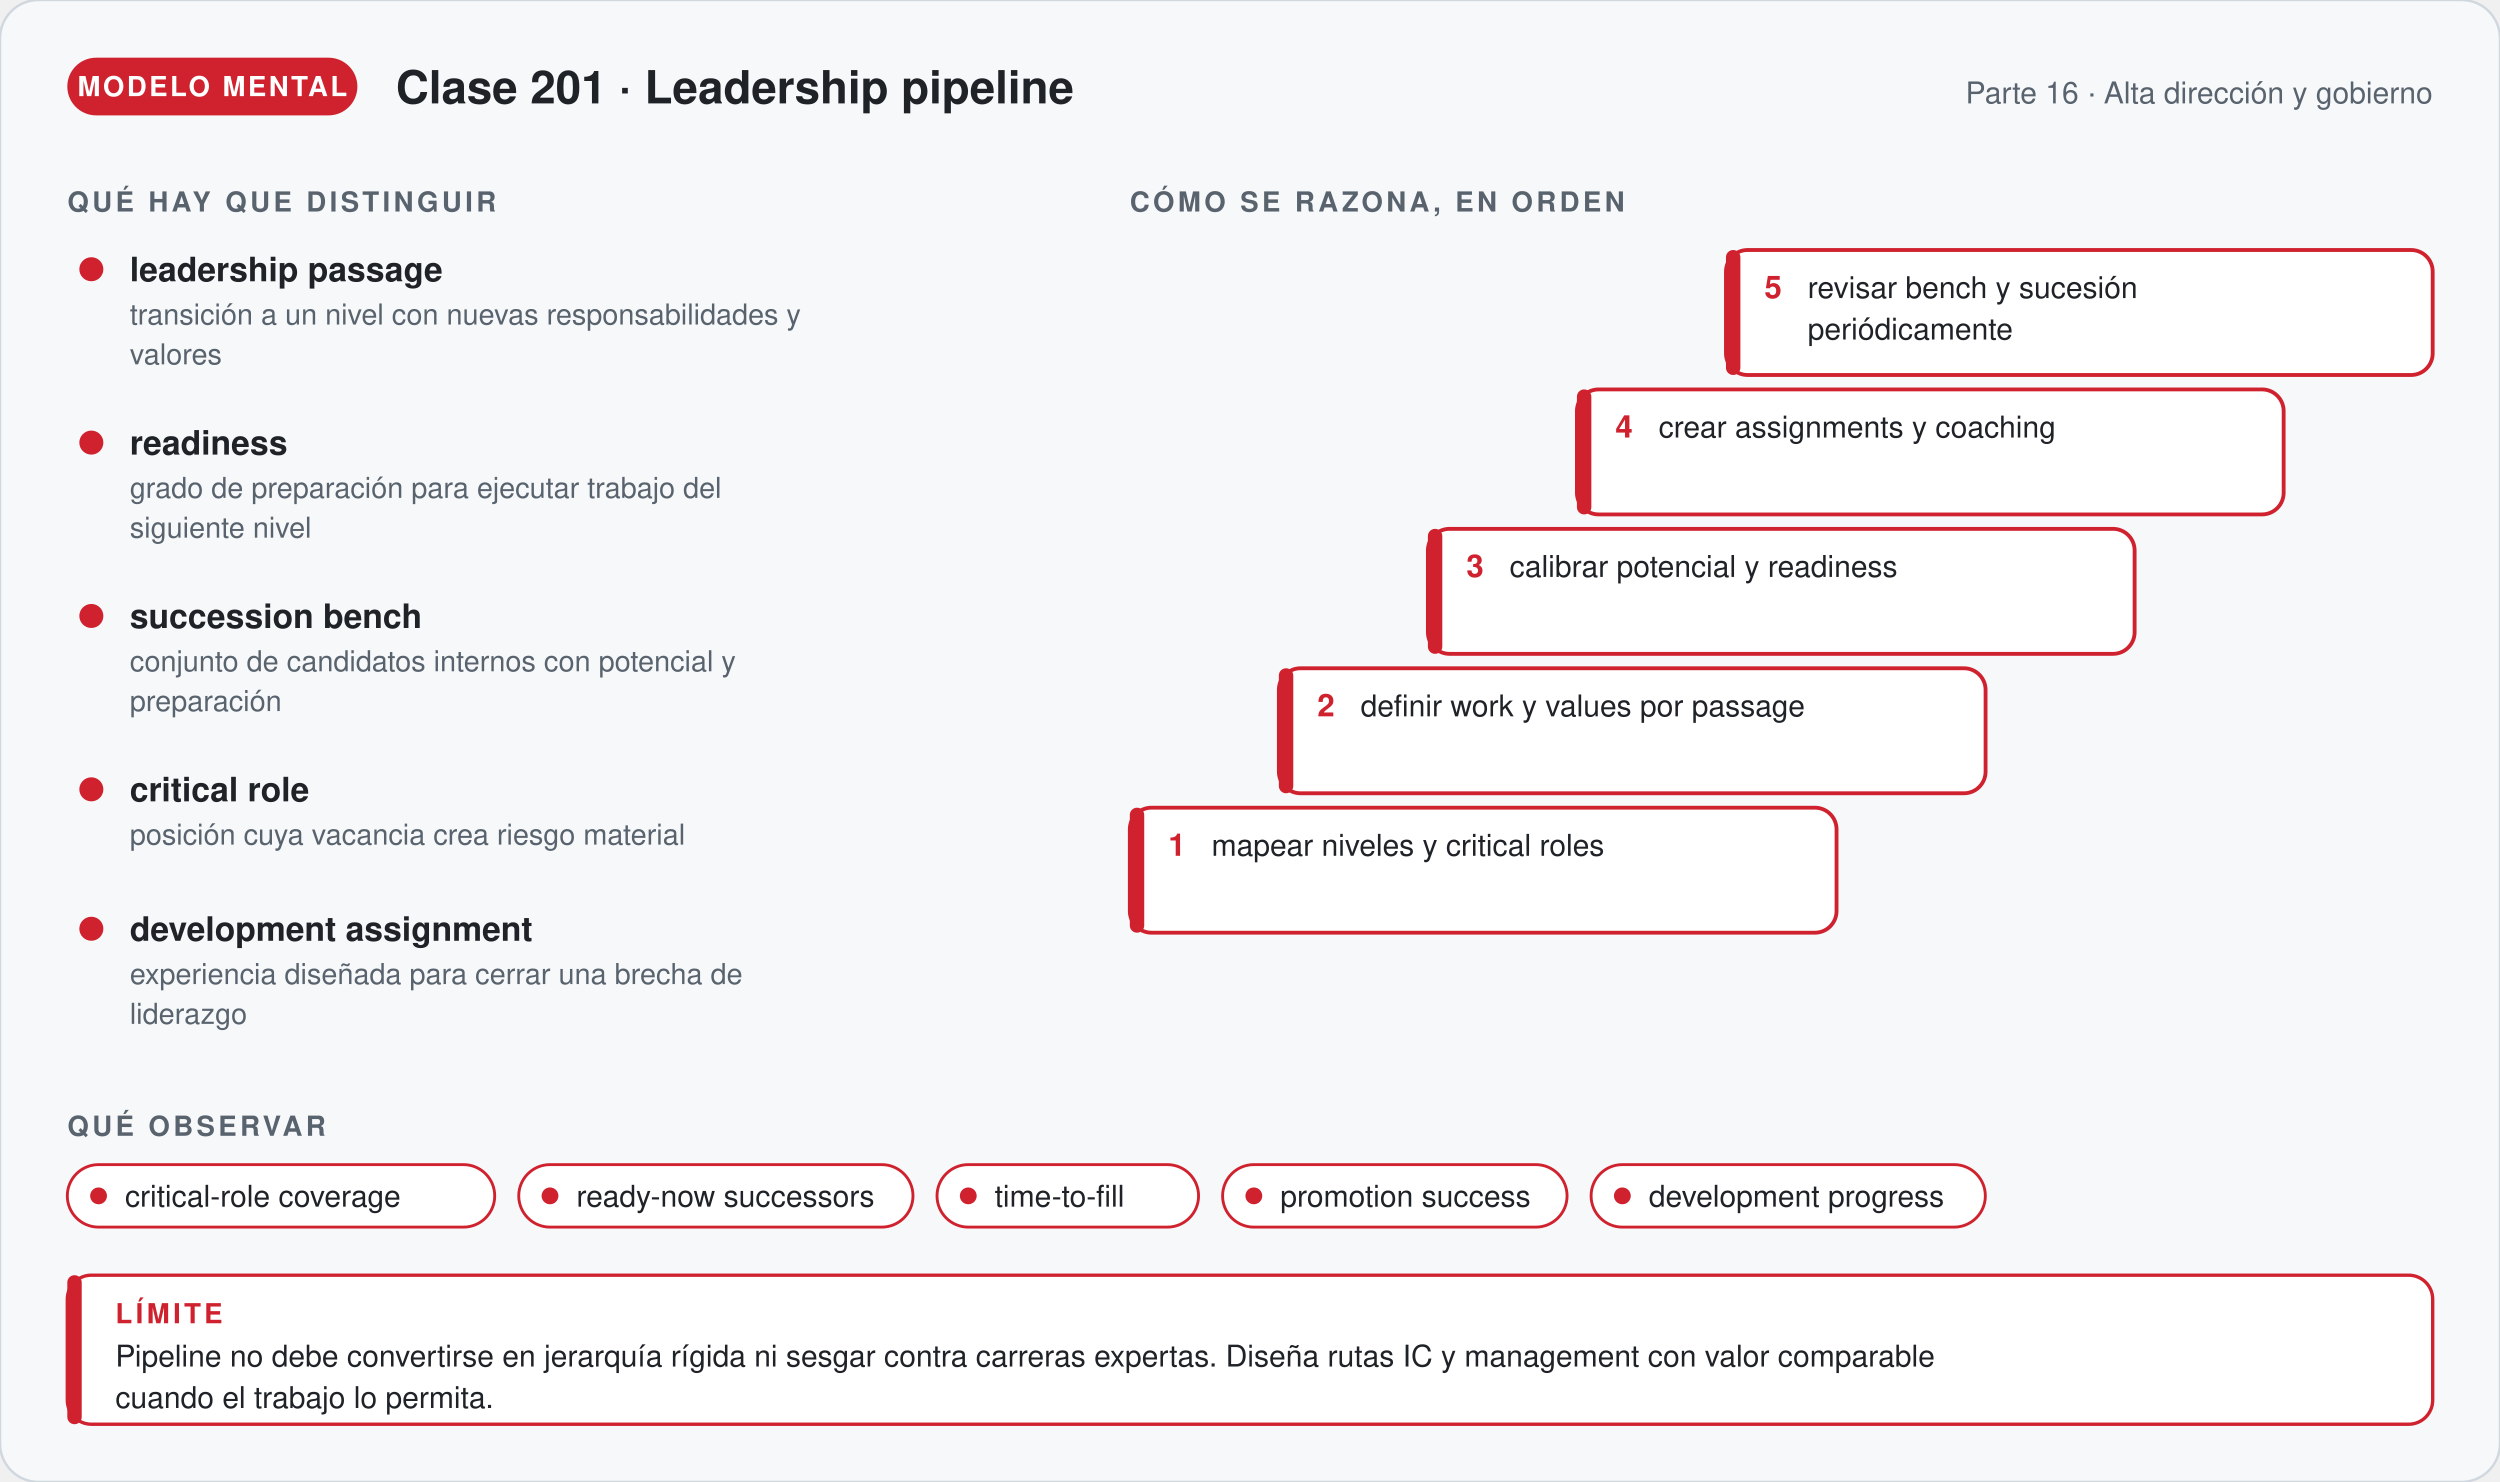
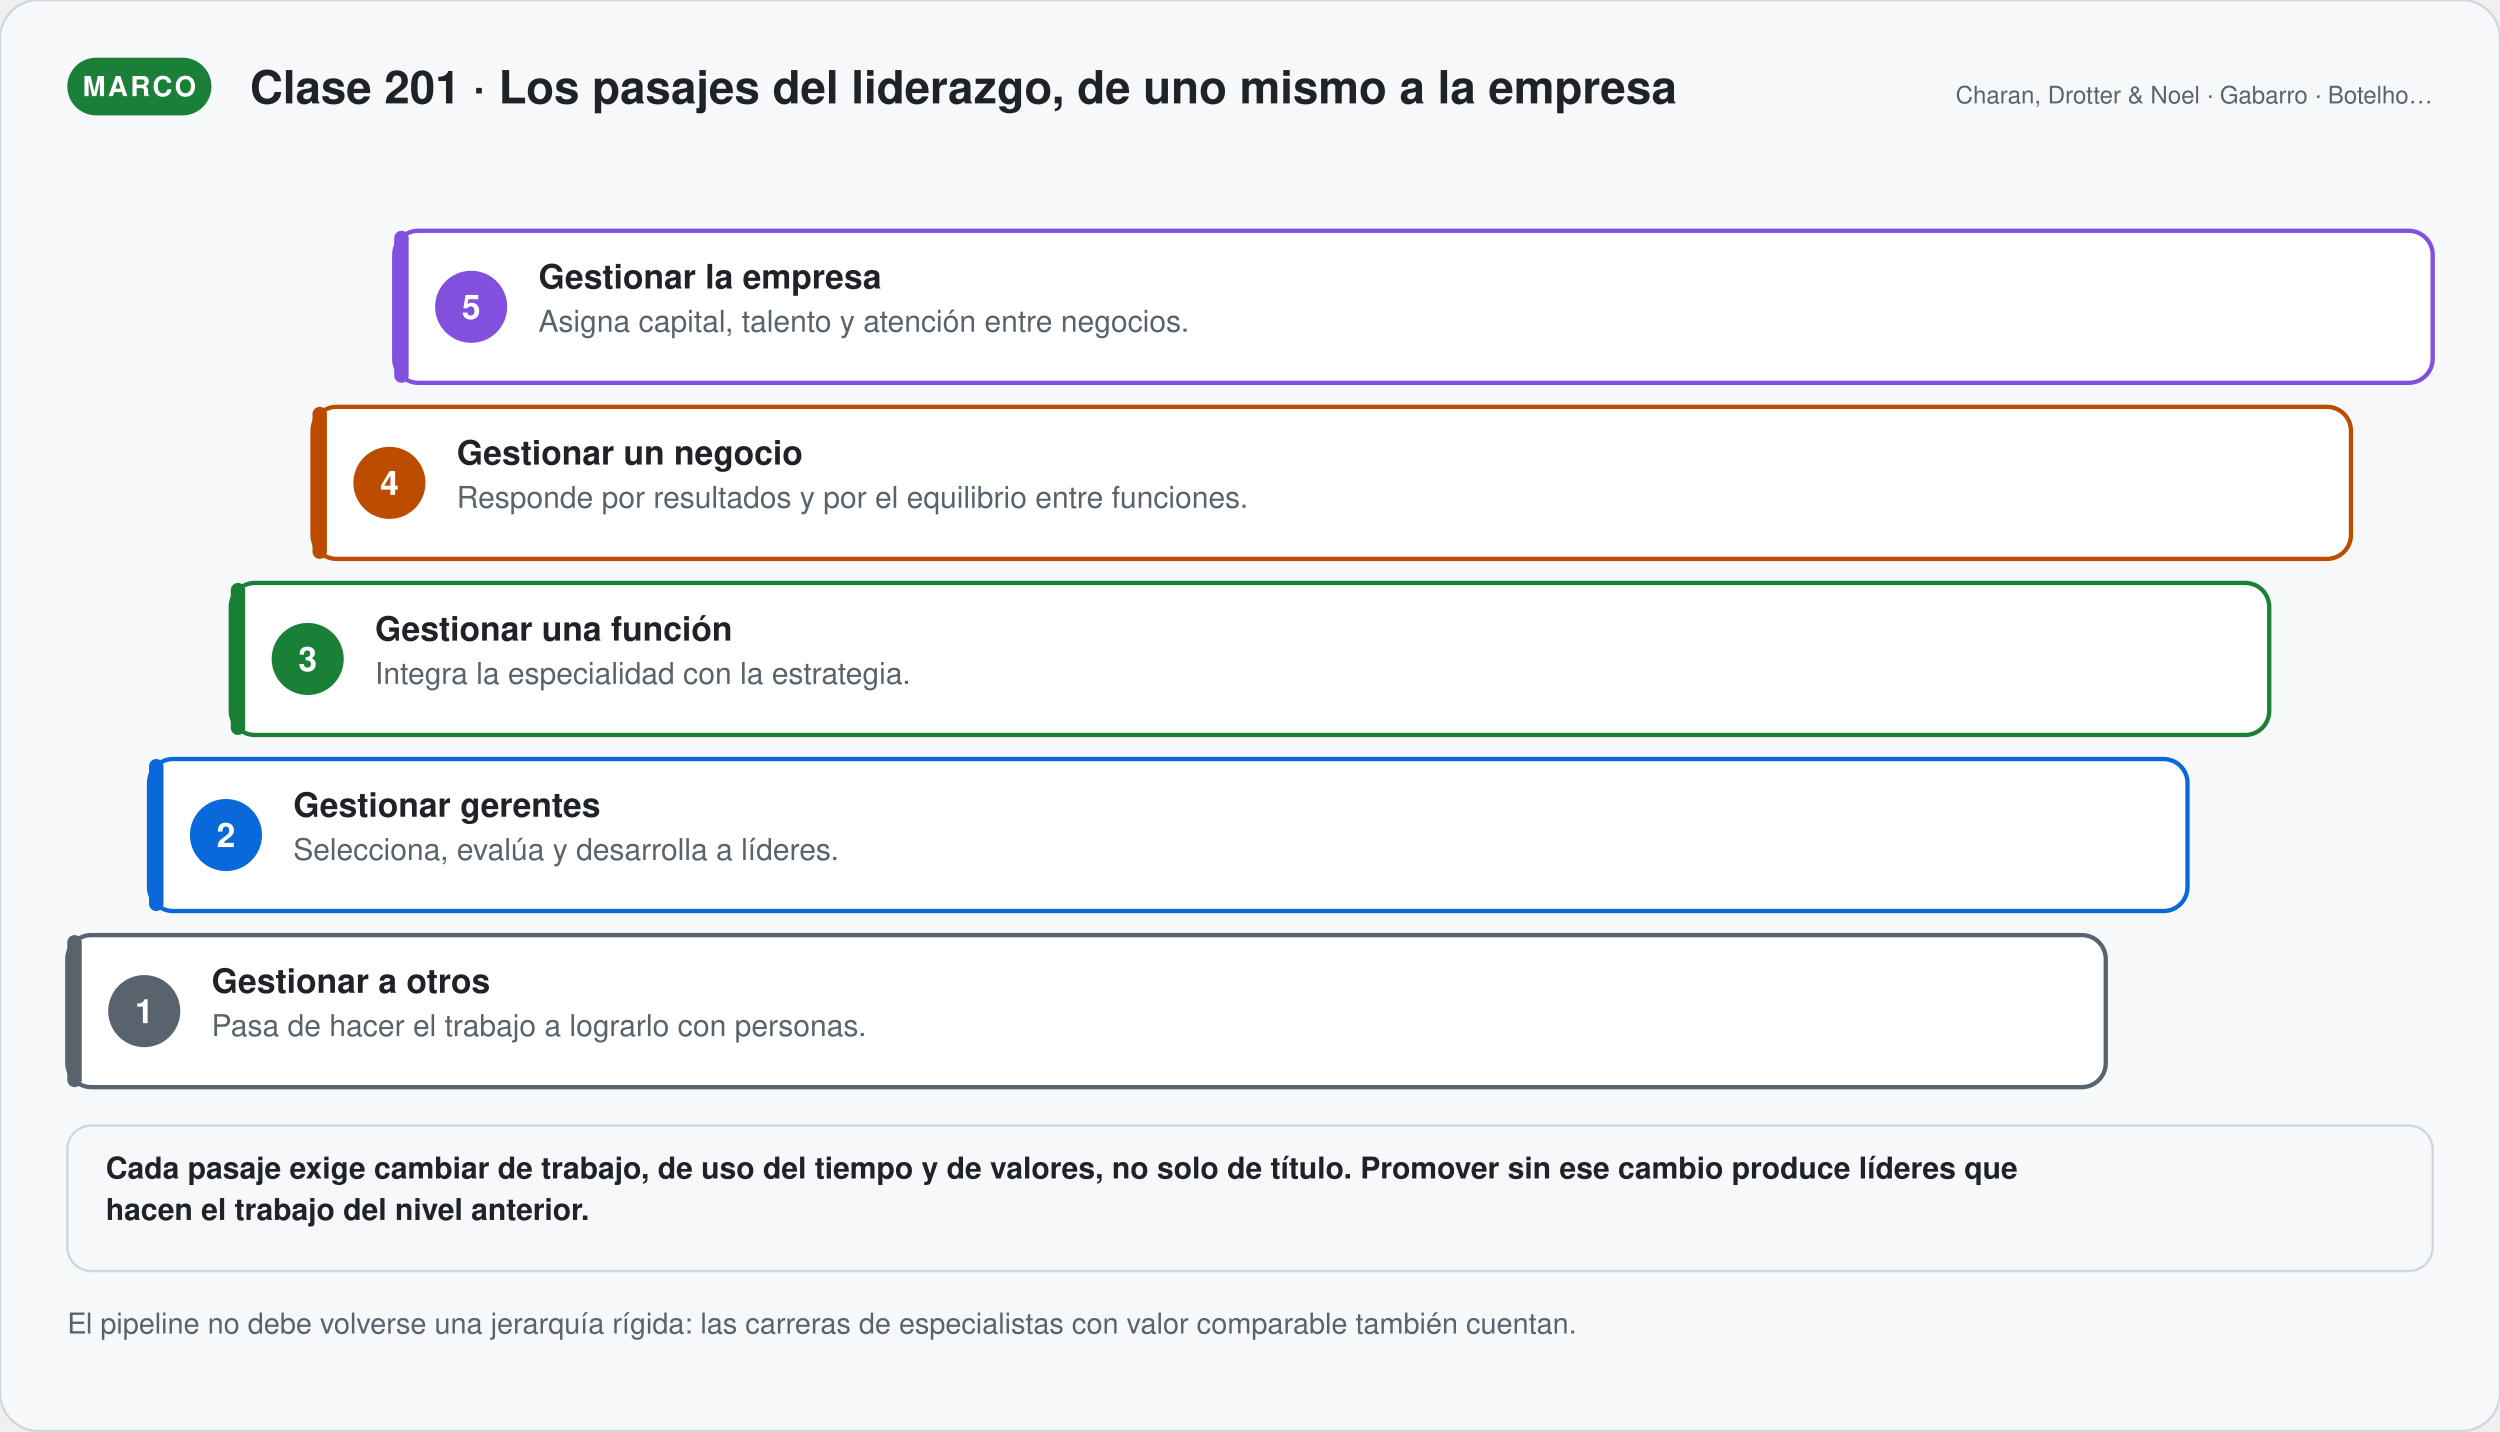
- <svg xmlns="http://www.w3.org/2000/svg" viewBox="0 0 1040 616.48" width="1040" role="img" aria-labelledby="t-g201 d-g201" font-family="'Segoe UI', 'Helvetica Neue', Helvetica, Arial, sans-serif">
+ <svg xmlns="http://www.w3.org/2000/svg" viewBox="0 0 1040 595.31" width="1040" role="img" aria-labelledby="t-s201 d-s201" font-family="'Segoe UI', 'Helvetica Neue', Helvetica, Arial, sans-serif">
  <defs>
-     <marker id="p-g201" viewBox="0 0 10 10" refX="8" refY="5" markerWidth="7" markerHeight="7" orient="auto">
+     <marker id="p-s201" viewBox="0 0 10 10" refX="8" refY="5" markerWidth="7" markerHeight="7" orient="auto">
      <path d="M1,1 L9,5 L1,9 Z" fill="#59636e" />
    </marker>
  </defs>
-   <rect width="1040" height="616.48" rx="16" fill="#f6f8fa" stroke="#d0d7de" />
-   <rect x="28" y="24" width="120.67" height="24" rx="12" fill="#cf222e" />
-   <text x="88.335" y="40" font-size="11.5" font-weight="700" fill="#ffffff" text-anchor="middle" letter-spacing="1">MODELO MENTAL</text>
-   <text x="164.67" y="43" font-size="19" font-weight="700" fill="#1f2328" text-anchor="start">Clase 201 · Leadership pipeline</text>
-   <text x="1012" y="43" font-size="12.5" font-weight="400" fill="#59636e" text-anchor="end">Parte 16 · Alta dirección y gobierno</text>
-   <text x="28" y="88" font-size="11.5" font-weight="700" fill="#59636e" text-anchor="start" letter-spacing="1.4">QUÉ HAY QUE DISTINGUIR</text>
-   <circle cx="38" cy="112" r="5" fill="#cf222e" />
-   <text x="54" y="117" font-size="14" font-weight="700" fill="#1f2328" text-anchor="start">leadership passage</text>
-   <text x="54" y="135" font-size="12" font-weight="400" fill="#59636e" text-anchor="start">transición a un nivel con nuevas responsabilidades y</text>
-   <text x="54" y="151.56" font-size="12" font-weight="400" fill="#59636e" text-anchor="start">valores</text>
-   <circle cx="38" cy="184.12" r="5" fill="#cf222e" />
-   <text x="54" y="189.12" font-size="14" font-weight="700" fill="#1f2328" text-anchor="start">readiness</text>
-   <text x="54" y="207.12" font-size="12" font-weight="400" fill="#59636e" text-anchor="start">grado de preparación para ejecutar trabajo del</text>
-   <text x="54" y="223.68" font-size="12" font-weight="400" fill="#59636e" text-anchor="start">siguiente nivel</text>
-   <circle cx="38" cy="256.24" r="5" fill="#cf222e" />
-   <text x="54" y="261.24" font-size="14" font-weight="700" fill="#1f2328" text-anchor="start">succession bench</text>
-   <text x="54" y="279.24" font-size="12" font-weight="400" fill="#59636e" text-anchor="start">conjunto de candidatos internos con potencial y</text>
-   <text x="54" y="295.8" font-size="12" font-weight="400" fill="#59636e" text-anchor="start">preparación</text>
-   <circle cx="38" cy="328.36" r="5" fill="#cf222e" />
-   <text x="54" y="333.36" font-size="14" font-weight="700" fill="#1f2328" text-anchor="start">critical role</text>
-   <text x="54" y="351.36" font-size="12" font-weight="400" fill="#59636e" text-anchor="start">posición cuya vacancia crea riesgo material</text>
-   <circle cx="38" cy="386.36" r="5" fill="#cf222e" />
-   <text x="54" y="391.36" font-size="14" font-weight="700" fill="#1f2328" text-anchor="start">development assignment</text>
-   <text x="54" y="409.36" font-size="12" font-weight="400" fill="#59636e" text-anchor="start">experiencia diseñada para cerrar una brecha de</text>
-   <text x="54" y="425.92" font-size="12" font-weight="400" fill="#59636e" text-anchor="start">liderazgo</text>
-   <text x="470" y="88" font-size="11.5" font-weight="700" fill="#59636e" text-anchor="start" letter-spacing="1.4">CÓMO SE RAZONA, EN ORDEN</text>
-   <rect x="470" y="336" width="294" height="52" rx="9" fill="#ffffff" stroke="#cf222e" stroke-width="1.6" />
-   <rect x="470" y="336" width="6" height="52" rx="3" fill="#cf222e" />
-   <text x="486" y="356" font-size="13" font-weight="800" fill="#cf222e" text-anchor="start">1</text>
-   <text x="504" y="356" font-size="12.5" font-weight="400" fill="#1f2328" text-anchor="start">mapear niveles y critical roles</text>
-   <rect x="532" y="278" width="294" height="52" rx="9" fill="#ffffff" stroke="#cf222e" stroke-width="1.6" />
-   <rect x="532" y="278" width="6" height="52" rx="3" fill="#cf222e" />
-   <text x="548" y="298" font-size="13" font-weight="800" fill="#cf222e" text-anchor="start">2</text>
-   <text x="566" y="298" font-size="12.5" font-weight="400" fill="#1f2328" text-anchor="start">definir work y values por passage</text>
-   <rect x="594" y="220" width="294" height="52" rx="9" fill="#ffffff" stroke="#cf222e" stroke-width="1.6" />
-   <rect x="594" y="220" width="6" height="52" rx="3" fill="#cf222e" />
-   <text x="610" y="240" font-size="13" font-weight="800" fill="#cf222e" text-anchor="start">3</text>
-   <text x="628" y="240" font-size="12.5" font-weight="400" fill="#1f2328" text-anchor="start">calibrar potencial y readiness</text>
-   <rect x="656" y="162" width="294" height="52" rx="9" fill="#ffffff" stroke="#cf222e" stroke-width="1.6" />
-   <rect x="656" y="162" width="6" height="52" rx="3" fill="#cf222e" />
-   <text x="672" y="182" font-size="13" font-weight="800" fill="#cf222e" text-anchor="start">4</text>
-   <text x="690" y="182" font-size="12.5" font-weight="400" fill="#1f2328" text-anchor="start">crear assignments y coaching</text>
-   <rect x="718" y="104" width="294" height="52" rx="9" fill="#ffffff" stroke="#cf222e" stroke-width="1.6" />
-   <rect x="718" y="104" width="6" height="52" rx="3" fill="#cf222e" />
-   <text x="734" y="124" font-size="13" font-weight="800" fill="#cf222e" text-anchor="start">5</text>
-   <text x="752" y="124" font-size="12.5" font-weight="400" fill="#1f2328" text-anchor="start">revisar bench y sucesión</text>
-   <text x="752" y="141.25" font-size="12.5" font-weight="400" fill="#1f2328" text-anchor="start">periódicamente</text>
-   <text x="28" y="472.48" font-size="11.5" font-weight="700" fill="#59636e" text-anchor="start" letter-spacing="1.4">QUÉ OBSERVAR</text>
-   <rect x="28" y="484.48" width="177.8" height="26" rx="13" fill="#ffffff" stroke="#cf222e" stroke-width="1.2" />
-   <circle cx="41" cy="497.48" r="3.5" fill="#cf222e" />
-   <text x="52" y="501.98" font-size="12.5" font-weight="400" fill="#1f2328" text-anchor="start">critical-role coverage</text>
-   <rect x="215.8" y="484.48" width="164" height="26" rx="13" fill="#ffffff" stroke="#cf222e" stroke-width="1.2" />
-   <circle cx="228.8" cy="497.48" r="3.5" fill="#cf222e" />
-   <text x="239.8" y="501.98" font-size="12.5" font-weight="400" fill="#1f2328" text-anchor="start">ready-now successors</text>
-   <rect x="389.8" y="484.48" width="108.8" height="26" rx="13" fill="#ffffff" stroke="#cf222e" stroke-width="1.2" />
-   <circle cx="402.8" cy="497.48" r="3.5" fill="#cf222e" />
-   <text x="413.8" y="501.98" font-size="12.5" font-weight="400" fill="#1f2328" text-anchor="start">time-to-fill</text>
-   <rect x="508.6" y="484.48" width="143.3" height="26" rx="13" fill="#ffffff" stroke="#cf222e" stroke-width="1.2" />
-   <circle cx="521.6" cy="497.48" r="3.5" fill="#cf222e" />
-   <text x="532.6" y="501.98" font-size="12.5" font-weight="400" fill="#1f2328" text-anchor="start">promotion success</text>
-   <rect x="661.9" y="484.48" width="164" height="26" rx="13" fill="#ffffff" stroke="#cf222e" stroke-width="1.2" />
-   <circle cx="674.9" cy="497.48" r="3.5" fill="#cf222e" />
-   <text x="685.9" y="501.98" font-size="12.5" font-weight="400" fill="#1f2328" text-anchor="start">development progress</text>
-   <rect x="28" y="530.48" width="984" height="62" rx="10" fill="#ffffff" stroke="#cf222e" stroke-width="1.4" />
-   <rect x="28" y="530.48" width="6" height="62" rx="3" fill="#cf222e" />
-   <text x="48" y="550.48" font-size="11.5" font-weight="700" fill="#cf222e" text-anchor="start" letter-spacing="1.4">LÍMITE</text>
-   <text x="48" y="568.48" font-size="12.5" font-weight="400" fill="#1f2328" text-anchor="start">Pipeline no debe convertirse en jerarquía rígida ni sesgar contra carreras expertas. Diseña rutas IC y management con valor comparable</text>
-   <text x="48" y="585.73" font-size="12.5" font-weight="400" fill="#1f2328" text-anchor="start">cuando el trabajo lo permita.</text>
+   <rect width="1040" height="595.31" rx="16" fill="#f6f8fa" stroke="#d0d7de" />
+   <rect x="28" y="24" width="59.95" height="24" rx="12" fill="#1a7f37" />
+   <text x="57.975" y="40" font-size="11.5" font-weight="700" fill="#ffffff" text-anchor="middle" letter-spacing="1">MARCO</text>
+   <text x="103.95" y="43" font-size="19" font-weight="700" fill="#1f2328" text-anchor="start">Clase 201 · Los pasajes del liderazgo, de uno mismo a la empresa</text>
+   <text x="1012" y="43" font-size="10" font-weight="400" fill="#59636e" text-anchor="end">Charan, Drotter &amp; Noel · Gabarro · Botelho…</text>
+   <rect x="164" y="96" width="848" height="63.25" rx="10" fill="#ffffff" stroke="#8250df" stroke-width="1.8" />
+   <rect x="164" y="96" width="6" height="63.25" rx="3" fill="#8250df" />
+   <circle cx="196" cy="127.625" r="15" fill="#8250df" />
+   <text x="196" y="132.625" font-size="14" font-weight="700" fill="#ffffff" text-anchor="middle">5</text>
+   <text x="224" y="120" font-size="14" font-weight="700" fill="#1f2328" text-anchor="start">Gestionar la empresa</text>
+   <text x="224" y="138" font-size="12.5" font-weight="400" fill="#59636e" text-anchor="start">Asigna capital, talento y atención entre negocios.</text>
+   <rect x="130" y="169.25" width="848" height="63.25" rx="10" fill="#ffffff" stroke="#bc4c00" stroke-width="1.8" />
+   <rect x="130" y="169.25" width="6" height="63.25" rx="3" fill="#bc4c00" />
+   <circle cx="162" cy="200.875" r="15" fill="#bc4c00" />
+   <text x="162" y="205.875" font-size="14" font-weight="700" fill="#ffffff" text-anchor="middle">4</text>
+   <text x="190" y="193.25" font-size="14" font-weight="700" fill="#1f2328" text-anchor="start">Gestionar un negocio</text>
+   <text x="190" y="211.25" font-size="12.5" font-weight="400" fill="#59636e" text-anchor="start">Responde por resultados y por el equilibrio entre funciones.</text>
+   <rect x="96" y="242.5" width="848" height="63.25" rx="10" fill="#ffffff" stroke="#1a7f37" stroke-width="1.8" />
+   <rect x="96" y="242.5" width="6" height="63.25" rx="3" fill="#1a7f37" />
+   <circle cx="128" cy="274.125" r="15" fill="#1a7f37" />
+   <text x="128" y="279.125" font-size="14" font-weight="700" fill="#ffffff" text-anchor="middle">3</text>
+   <text x="156" y="266.5" font-size="14" font-weight="700" fill="#1f2328" text-anchor="start">Gestionar una función</text>
+   <text x="156" y="284.5" font-size="12.5" font-weight="400" fill="#59636e" text-anchor="start">Integra la especialidad con la estrategia.</text>
+   <rect x="62" y="315.75" width="848" height="63.25" rx="10" fill="#ffffff" stroke="#0969da" stroke-width="1.8" />
+   <rect x="62" y="315.75" width="6" height="63.25" rx="3" fill="#0969da" />
+   <circle cx="94" cy="347.375" r="15" fill="#0969da" />
+   <text x="94" y="352.375" font-size="14" font-weight="700" fill="#ffffff" text-anchor="middle">2</text>
+   <text x="122" y="339.75" font-size="14" font-weight="700" fill="#1f2328" text-anchor="start">Gestionar gerentes</text>
+   <text x="122" y="357.75" font-size="12.5" font-weight="400" fill="#59636e" text-anchor="start">Selecciona, evalúa y desarrolla a líderes.</text>
+   <rect x="28" y="389" width="848" height="63.25" rx="10" fill="#ffffff" stroke="#59636e" stroke-width="1.8" />
+   <rect x="28" y="389.0" width="6" height="63.25" rx="3" fill="#59636e" />
+   <circle cx="60" cy="420.625" r="15" fill="#59636e" />
+   <text x="60" y="425.625" font-size="14" font-weight="700" fill="#ffffff" text-anchor="middle">1</text>
+   <text x="88" y="413" font-size="14" font-weight="700" fill="#1f2328" text-anchor="start">Gestionar a otros</text>
+   <text x="88" y="431" font-size="12.5" font-weight="400" fill="#59636e" text-anchor="start">Pasa de hacer el trabajo a lograrlo con personas.</text>
+   <rect x="28" y="468.25" width="984" height="60.5" rx="10" fill="#f6f8fa" stroke="#d0d7de" stroke-width="1" />
+   <text x="44" y="490.25" font-size="12.5" font-weight="600" fill="#1f2328" text-anchor="start">Cada pasaje exige cambiar de trabajo, de uso del tiempo y de valores, no solo de título. Promover sin ese cambio produce líderes que</text>
+   <text x="44" y="507.5" font-size="12.5" font-weight="600" fill="#1f2328" text-anchor="start">hacen el trabajo del nivel anterior.</text>
+   <text x="28" y="554.75" font-size="12" font-weight="400" fill="#59636e" text-anchor="start">El pipeline no debe volverse una jerarquía rígida: las carreras de especialistas con valor comparable también cuentan.</text>
</svg>
